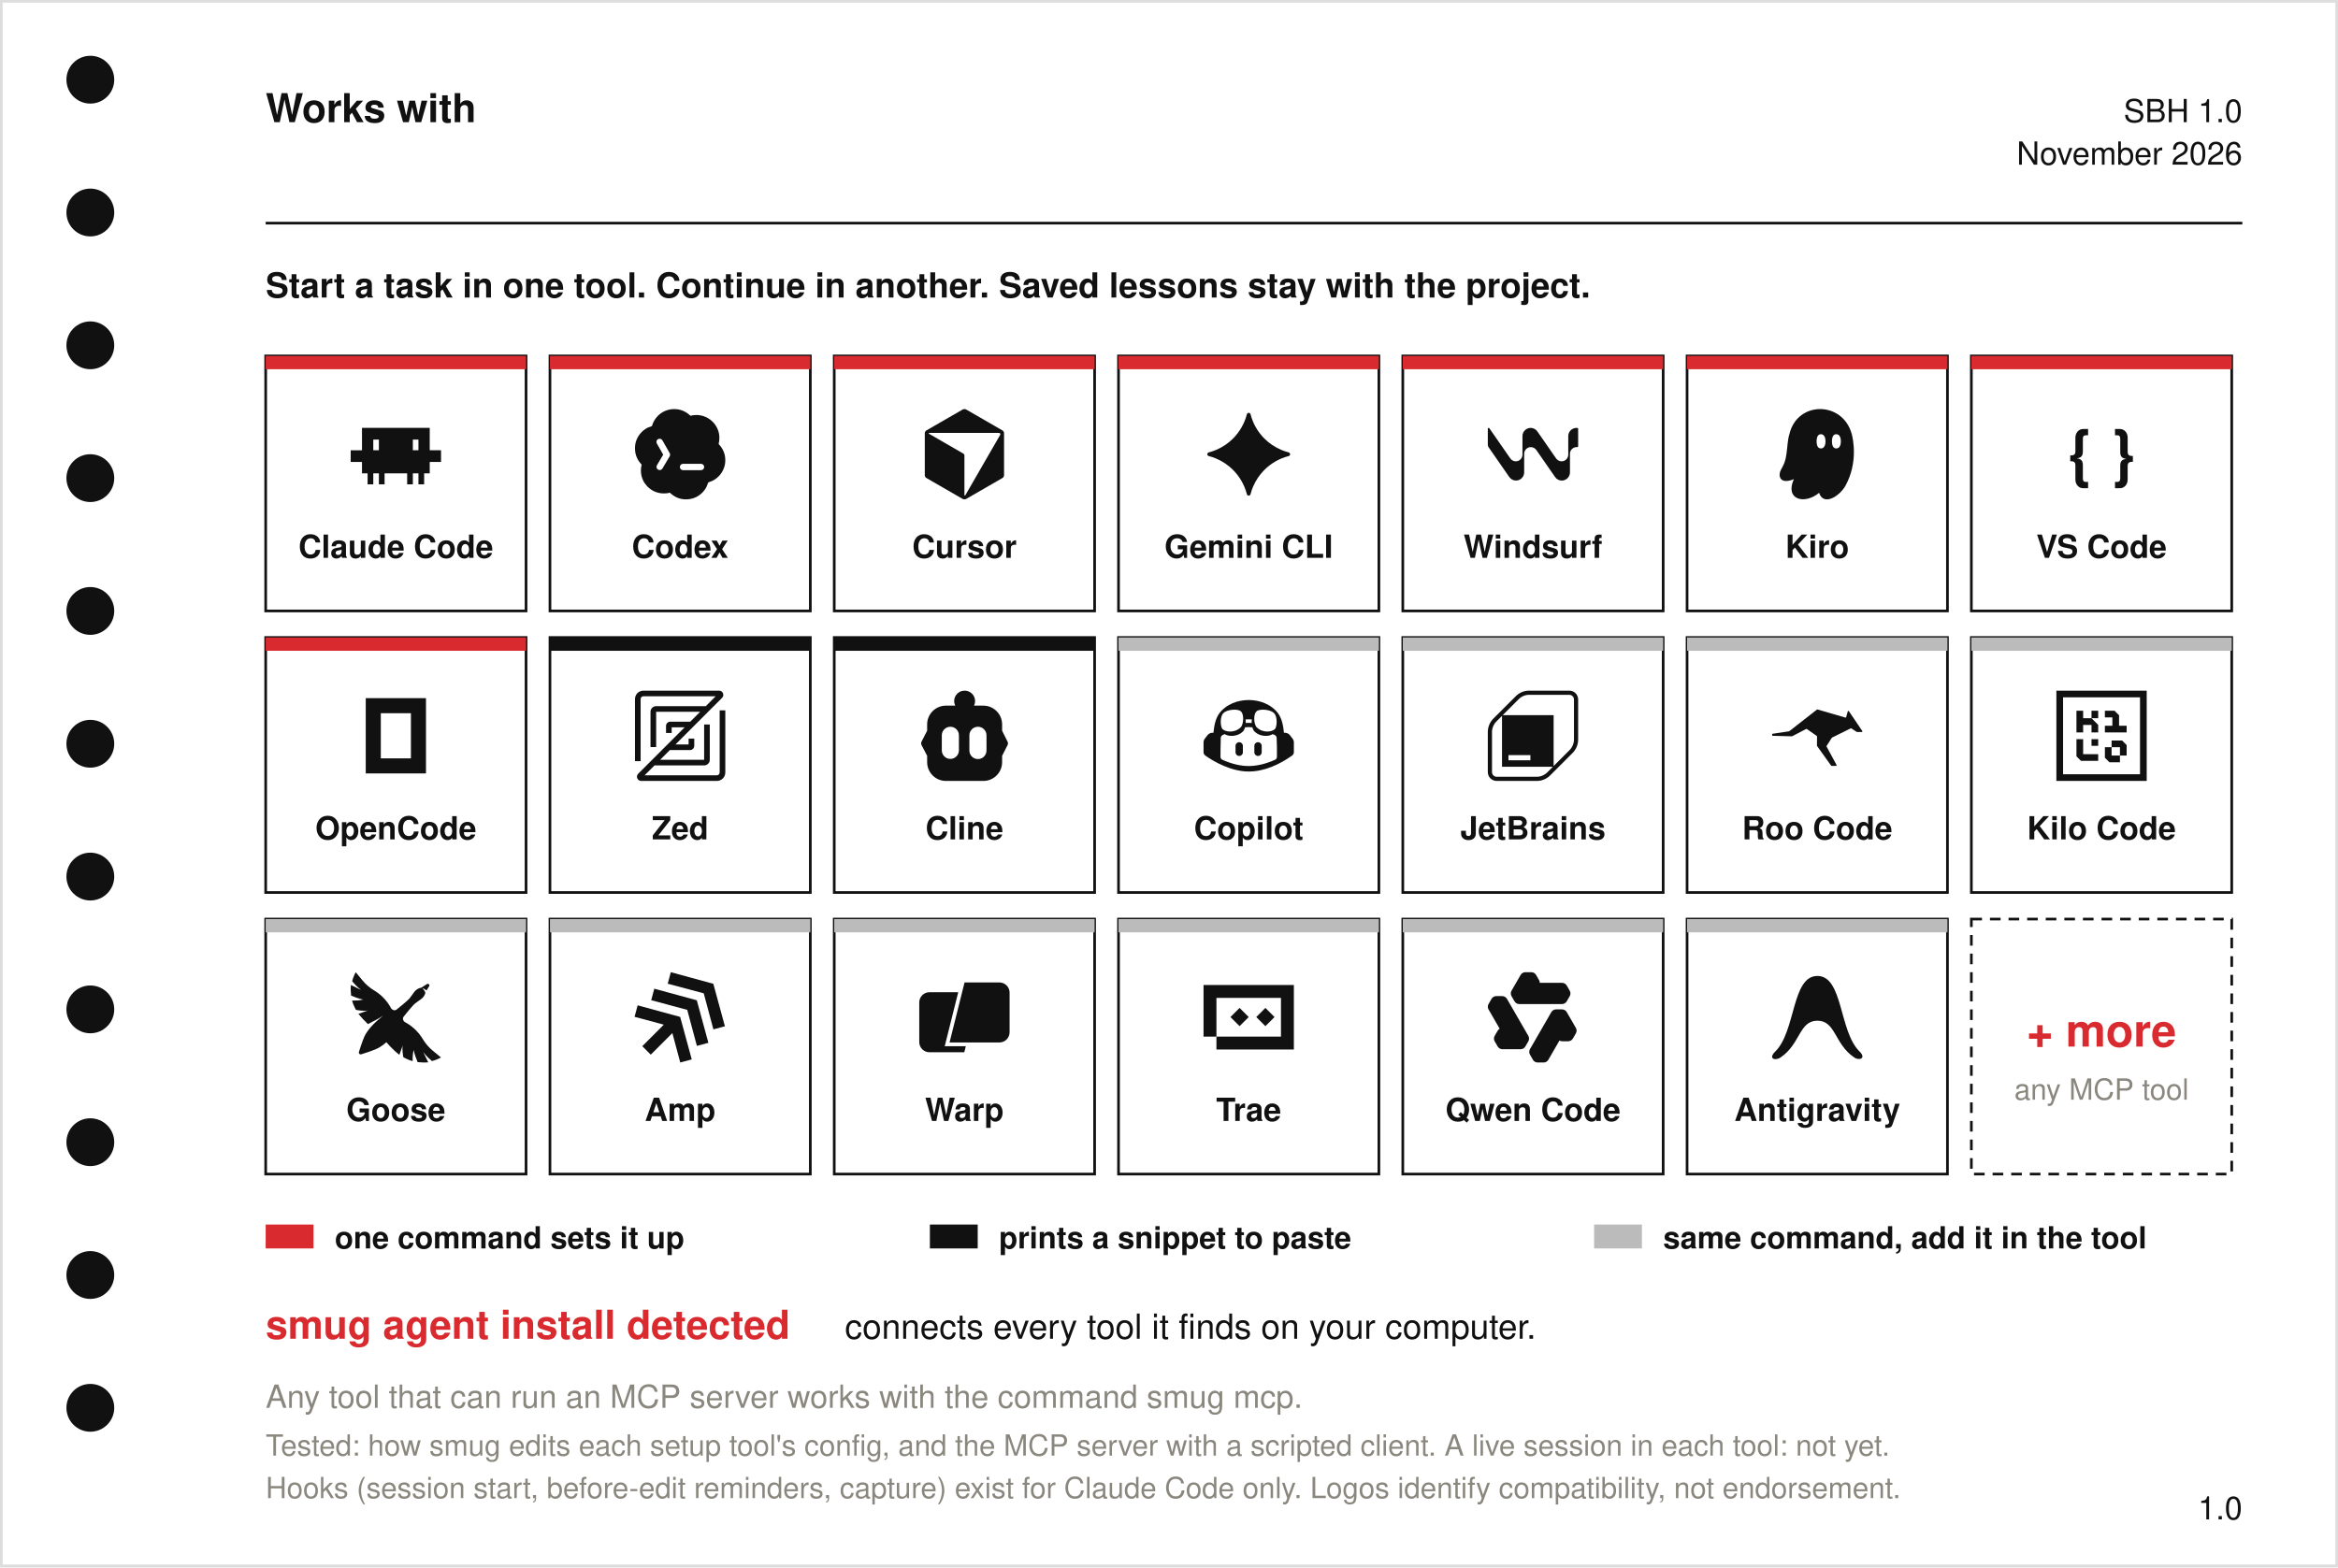
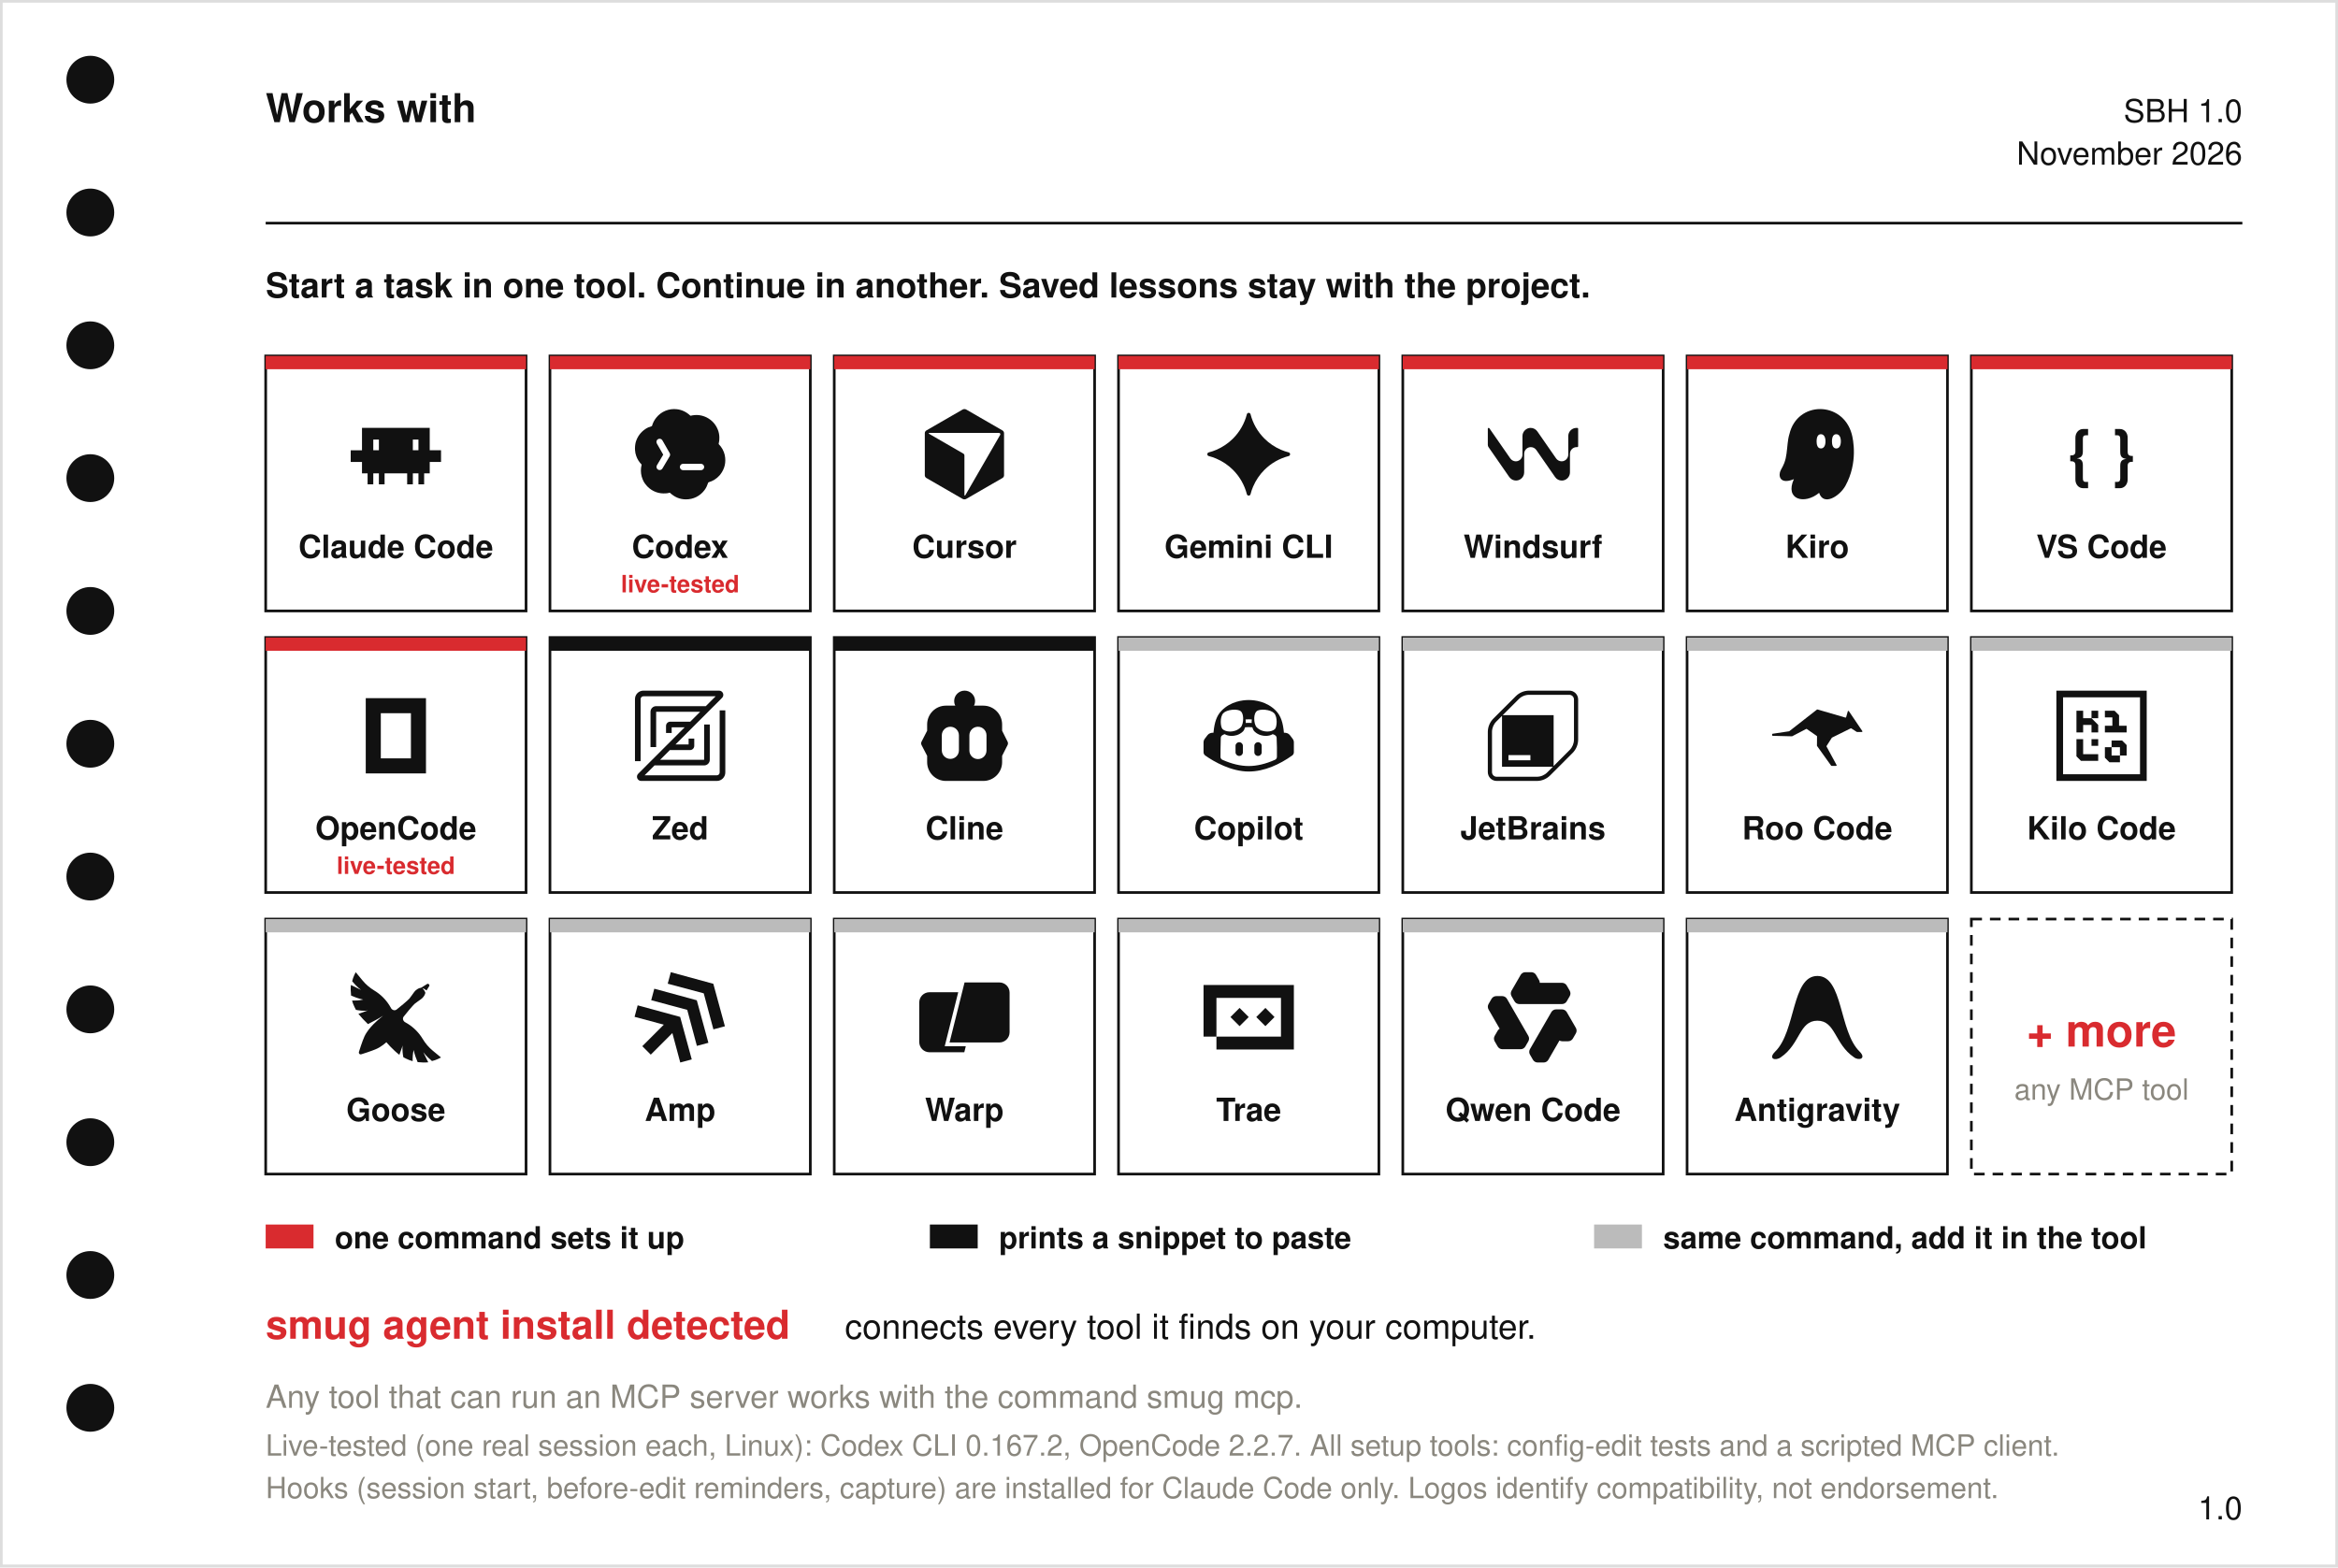
<svg xmlns="http://www.w3.org/2000/svg" viewBox="0 0 880 590" width="880" height="590" font-family="Helvetica Neue, Helvetica, Arial, sans-serif" role="img" aria-label="Works with">
  <rect width="880" height="590" fill="#FFFFFF" />
  <rect x=".5" y=".5" width="879" height="589" fill="none" stroke="#DDD" />
  <circle cx="34" cy="30" r="9" fill="#111111" />
  <circle cx="34" cy="80" r="9" fill="#111111" />
  <circle cx="34" cy="130" r="9" fill="#111111" />
  <circle cx="34" cy="180" r="9" fill="#111111" />
  <circle cx="34" cy="230" r="9" fill="#111111" />
  <circle cx="34" cy="280" r="9" fill="#111111" />
  <circle cx="34" cy="330" r="9" fill="#111111" />
  <circle cx="34" cy="380" r="9" fill="#111111" />
  <circle cx="34" cy="430" r="9" fill="#111111" />
  <circle cx="34" cy="480" r="9" fill="#111111" />
  <circle cx="34" cy="530" r="9" fill="#111111" />
  <text x="100" y="46" font-size="15" font-weight="700" fill="#111111" text-anchor="start">Works with</text>
  <text x="844" y="46" font-size="12" font-weight="300" fill="#111111" text-anchor="end">SBH 1.0</text>
  <text x="844" y="62" font-size="12" font-weight="300" fill="#111111" text-anchor="end">November 2026</text>
  <line x1="100" y1="84" x2="844" y2="84" stroke="#111111" stroke-width="1" />
  <text x="100" y="112" font-size="13" font-weight="700" fill="#111111" text-anchor="start">Start a task in one tool. Continue in another. Saved lessons stay with the project.</text>
  <rect x="100" y="134" width="98" height="96" fill="#FFFFFF" stroke="#111111" />
  <rect x="100" y="134" width="98" height="5" fill="#D92B2F" />
  <svg x="132.0" y="154" width="34" height="34" viewBox="0 0 24 24" fill="#111111">
    <path clip-rule="evenodd" d="M20.998 10.949H24v3.102h-3v3.028h-1.487V20H18v-2.921h-1.487V20H15v-2.921H9V20H7.488v-2.921H6V20H4.487v-2.921H3V14.05H0V10.95h3V5h17.998v5.949zM6 10.949h1.488V8.102H6v2.847zm10.51 0H18V8.102h-1.49v2.847z" />
  </svg>
  <text x="149.0" y="210" font-size="12" font-weight="700" fill="#111111" text-anchor="middle">Claude Code</text>
  <rect x="207" y="134" width="98" height="96" fill="#FFFFFF" stroke="#111111" />
  <rect x="207" y="134" width="98" height="5" fill="#D92B2F" />
  <svg x="239.0" y="154" width="34" height="34" viewBox="0 0 24 24" fill="#111111">
    <path clip-rule="evenodd" d="M8.086.457a6.105 6.105 0 013.046-.415c1.333.153 2.521.72 3.564 1.7a.117.117 0 00.107.029c1.408-.346 2.762-.224 4.061.366l.063.03.154.076c1.357.703 2.33 1.77 2.918 3.198.278.679.418 1.388.421 2.126a5.655 5.655 0 01-.18 1.631.167.167 0 00.04.155 5.982 5.982 0 011.578 2.891c.385 1.901-.01 3.615-1.183 5.14l-.182.22a6.063 6.063 0 01-2.934 1.851.162.162 0 00-.108.102c-.255.736-.511 1.364-.987 1.992-1.199 1.582-2.962 2.462-4.948 2.451-1.583-.008-2.986-.587-4.21-1.736a.145.145 0 00-.14-.032c-.518.167-1.04.191-1.604.185a5.924 5.924 0 01-2.595-.622 6.058 6.058 0 01-2.146-1.781c-.203-.269-.404-.522-.551-.821a7.74 7.74 0 01-.495-1.283 6.11 6.11 0 01-.017-3.064.166.166 0 00.008-.074.115.115 0 00-.037-.064 5.958 5.958 0 01-1.38-2.202 5.196 5.196 0 01-.333-1.589 6.915 6.915 0 01.188-2.132c.45-1.484 1.309-2.648 2.577-3.493.282-.188.55-.334.802-.438.286-.12.573-.22.861-.304a.129.129 0 00.087-.087A6.016 6.016 0 015.635 2.31C6.315 1.464 7.132.846 8.086.457zm-.804 7.85a.848.848 0 00-1.473.842l1.694 2.965-1.688 2.848a.849.849 0 001.46.864l1.94-3.272a.849.849 0 00.007-.854l-1.94-3.393zm5.446 6.24a.849.849 0 000 1.695h4.848a.849.849 0 000-1.696h-4.848z" />
  </svg>
  <text x="256.0" y="210" font-size="12" font-weight="700" fill="#111111" text-anchor="middle">Codex</text>
+   <text x="256.0" y="223" font-size="9" font-weight="700" fill="#D92B2F" text-anchor="middle">live-tested</text>
  <rect x="314" y="134" width="98" height="96" fill="#FFFFFF" stroke="#111111" />
  <rect x="314" y="134" width="98" height="5" fill="#D92B2F" />
  <svg x="346.0" y="154" width="34" height="34" viewBox="0 0 24 24" fill="#111111">
    <path d="M22.106 5.68L12.5.135a.998.998 0 00-.998 0L1.893 5.68a.84.84 0 00-.419.726v11.186c0 .3.16.577.42.727l9.607 5.547a.999.999 0 00.998 0l9.608-5.547a.84.84 0 00.42-.727V6.407a.84.84 0 00-.42-.726zm-.603 1.176L12.228 22.92c-.063.108-.228.064-.228-.061V12.34a.59.59 0 00-.295-.51l-9.11-5.26c-.107-.062-.063-.228.062-.228h18.55c.264 0 .428.286.296.514z" />
  </svg>
  <text x="363.0" y="210" font-size="12" font-weight="700" fill="#111111" text-anchor="middle">Cursor</text>
  <rect x="421" y="134" width="98" height="96" fill="#FFFFFF" stroke="#111111" />
  <rect x="421" y="134" width="98" height="5" fill="#D92B2F" />
  <svg x="453.0" y="154" width="34" height="34" viewBox="0 0 24 24" fill="#111111">
    <path d="M20.616 10.835a14.147 14.147 0 01-4.45-3.001 14.111 14.111 0 01-3.678-6.452.503.503 0 00-.975 0 14.134 14.134 0 01-3.679 6.452 14.155 14.155 0 01-4.45 3.001c-.65.28-1.318.505-2.002.678a.502.502 0 000 .975c.684.172 1.35.397 2.002.677a14.147 14.147 0 014.45 3.001 14.112 14.112 0 013.679 6.453.502.502 0 00.975 0c.172-.685.397-1.351.677-2.003a14.145 14.145 0 013.001-4.45 14.113 14.113 0 016.453-3.678.503.503 0 000-.975 13.245 13.245 0 01-2.003-.678z" />
  </svg>
  <text x="470.0" y="210" font-size="12" font-weight="700" fill="#111111" text-anchor="middle">Gemini CLI</text>
  <rect x="528" y="134" width="98" height="96" fill="#FFFFFF" stroke="#111111" />
  <rect x="528" y="134" width="98" height="5" fill="#D92B2F" />
  <svg x="560.0" y="154" width="34" height="34" viewBox="0 0 24 24" fill="#111111">
    <path clip-rule="evenodd" d="M23.78 5.004h-.228a2.187 2.187 0 00-2.18 2.196v4.912c0 .98-.804 1.775-1.76 1.775a1.818 1.818 0 01-1.472-.773L13.168 5.95a2.197 2.197 0 00-1.81-.95c-1.134 0-2.154.972-2.154 2.173v4.94c0 .98-.797 1.775-1.76 1.775-.57 0-1.136-.289-1.472-.773L.408 5.098C.282 4.918 0 5.007 0 5.228v4.284c0 .216.066.426.188.604l5.475 7.889c.324.466.8.812 1.351.938 1.377.316 2.645-.754 2.645-2.117V11.89c0-.98.787-1.775 1.76-1.775h.002c.586 0 1.135.288 1.472.773l4.972 7.163a2.15 2.15 0 001.81.95c1.158 0 2.151-.973 2.151-2.173v-4.939c0-.98.787-1.775 1.76-1.775h.194c.122 0 .22-.1.22-.222V5.225a.221.221 0 00-.22-.222z" />
  </svg>
  <text x="577.0" y="210" font-size="12" font-weight="700" fill="#111111" text-anchor="middle">Windsurf</text>
  <rect x="635" y="134" width="98" height="96" fill="#FFFFFF" stroke="#111111" />
  <rect x="635" y="134" width="98" height="5" fill="#D92B2F" />
  <svg x="667.0" y="154" width="34" height="34" viewBox="0 0 24 24" fill="#111111">
    <path d="M4.594 6.677C6.67-2.226 18.746-2.211 21.16 6.632c.353 1.297 1.725 7.582-1.673 13.747-1.545 2.797-5.841 5.49-6.99 1.883C8.6 25.477 3.315 24.1 5.789 18.609l-.318.143c-3.57 1.305-3.863-1.208-3.173-2.513.45-.84.727-1.335.937-1.897.353-.975.458-1.568.593-2.498.27-1.837.277-3.607.765-5.167zm8.37.01a.92.92 0 00-.81.428c-.217.323-.33.825-.33 1.462 0 .705.15 1.89 1.14 1.89h.008c.757 0 1.214-.705 1.214-1.89 0-.622-.127-1.125-.367-1.455a1.014 1.014 0 00-.855-.435zm4.08 0a.92.92 0 00-.81.428c-.217.323-.33.825-.33 1.462 0 .705.15 1.89 1.14 1.89h.008c.757 0 1.215-.705 1.215-1.89 0-.622-.128-1.125-.368-1.455a1.014 1.014 0 00-.855-.435z" />
  </svg>
  <text x="684.0" y="210" font-size="12" font-weight="700" fill="#111111" text-anchor="middle">Kiro</text>
  <rect x="742" y="134" width="98" height="96" fill="#FFFFFF" stroke="#111111" />
  <rect x="742" y="134" width="98" height="5" fill="#D92B2F" />
  <text x="791.0" y="179" font-size="24" font-weight="700" fill="#111111" text-anchor="middle">{ }</text>
  <text x="791.0" y="210" font-size="12" font-weight="700" fill="#111111" text-anchor="middle">VS Code</text>
  <rect x="100" y="240" width="98" height="96" fill="#FFFFFF" stroke="#111111" />
  <rect x="100" y="240" width="98" height="5" fill="#D92B2F" />
  <svg x="132.0" y="260" width="34" height="34" viewBox="0 0 24 24" fill="#111111">
    <path d="M16 6H8v12h8V6zm4 16H4V2h16v20z" />
  </svg>
  <text x="149.0" y="316" font-size="12" font-weight="700" fill="#111111" text-anchor="middle">OpenCode</text>
+   <text x="149.0" y="329" font-size="9" font-weight="700" fill="#D92B2F" text-anchor="middle">live-tested</text>
  <rect x="207" y="240" width="98" height="96" fill="#FFFFFF" stroke="#111111" />
  <rect x="207" y="240" width="98" height="5" fill="#111111" />
  <svg x="239.0" y="260" width="34" height="34" viewBox="0 0 24 24" fill="#111111">
    <path d="M2.25 1.5a.75.75 0 0 0-.75.75v16.5H0V2.25A2.25 2.25 0 0 1 2.25 0h20.095c1.002 0 1.504 1.212.795 1.92L10.764 14.298h3.486V12.75h1.5v1.922a1.125 1.125 0 0 1-1.125 1.125H9.264l-2.578 2.578h11.689V9h1.5v9.375a1.5 1.5 0 0 1-1.5 1.5H5.185L2.562 22.5H21.75a.75.75 0 0 0 .75-.75V5.25H24v16.5A2.25 2.25 0 0 1 21.75 24H1.655C.653 24 .151 22.788.86 22.08L13.19 9.75H9.75v1.5h-1.5V9.375A1.125 1.125 0 0 1 9.375 8.25h5.314l2.625-2.625H5.625V15h-1.5V5.625a1.5 1.5 0 0 1 1.5-1.5h13.19L21.438 1.5z" />
  </svg>
  <text x="256.0" y="316" font-size="12" font-weight="700" fill="#111111" text-anchor="middle">Zed</text>
  <rect x="314" y="240" width="98" height="96" fill="#FFFFFF" stroke="#111111" />
  <rect x="314" y="240" width="98" height="5" fill="#111111" />
  <svg x="346.0" y="260" width="34" height="34" viewBox="0 0 24 24" fill="#111111">
    <path d="M17.035 3.991c2.75 0 4.98 2.24 4.98 5.003v1.667l1.45 2.896a1.01 1.01 0 01-.002.909l-1.448 2.864v1.668c0 2.762-2.23 5.002-4.98 5.002H7.074c-2.751 0-4.98-2.24-4.98-5.002V17.33l-1.48-2.855a1.01 1.01 0 01-.003-.927l1.482-2.887V8.994c0-2.763 2.23-5.003 4.98-5.003h9.962zM8.265 9.6a2.274 2.274 0 00-2.274 2.274v4.042a2.274 2.274 0 004.547 0v-4.042A2.274 2.274 0 008.265 9.6zm7.326 0a2.274 2.274 0 00-2.274 2.274v4.042a2.274 2.274 0 104.548 0v-4.042A2.274 2.274 0 0015.59 9.6z" />
    <path d="M12.054 5.558a2.779 2.779 0 100-5.558 2.779 2.779 0 000 5.558z" />
  </svg>
  <text x="363.0" y="316" font-size="12" font-weight="700" fill="#111111" text-anchor="middle">Cline</text>
  <rect x="421" y="240" width="98" height="96" fill="#FFFFFF" stroke="#111111" />
  <rect x="421" y="240" width="98" height="5" fill="#BBB" />
  <svg x="453.0" y="260" width="34" height="34" viewBox="0 0 24 24" fill="#111111">
    <path d="M19.245 5.364c1.322 1.36 1.877 3.216 2.11 5.817.622 0 1.2.135 1.592.654l.73.964c.21.278.323.61.323.955v2.62c0 .339-.173.669-.453.868C20.239 19.602 16.157 21.5 12 21.5c-4.6 0-9.205-2.583-11.547-4.258-.28-.2-.452-.53-.453-.868v-2.62c0-.345.113-.679.321-.956l.73-.963c.392-.517.974-.654 1.593-.654l.029-.297c.25-2.446.81-4.213 2.082-5.52 2.461-2.54 5.71-2.851 7.146-2.864h.198c1.436.013 4.685.323 7.146 2.864zm-7.244 4.328c-.284 0-.613.016-.962.05-.123.447-.305.85-.57 1.108-1.05 1.023-2.316 1.18-2.994 1.18-.638 0-1.306-.13-1.851-.464-.516.165-1.012.403-1.044.996a65.882 65.882 0 00-.063 2.884l-.002.48c-.002.563-.005 1.126-.013 1.69.002.326.204.63.51.765 2.482 1.102 4.83 1.657 6.99 1.657 2.156 0 4.504-.555 6.985-1.657a.854.854 0 00.51-.766c.03-1.682.006-3.372-.076-5.053-.031-.596-.528-.83-1.046-.996-.546.333-1.212.464-1.85.464-.677 0-1.942-.157-2.993-1.18-.266-.258-.447-.661-.57-1.108-.32-.032-.64-.049-.96-.05zm-2.525 4.013c.539 0 .976.426.976.95v1.753c0 .525-.437.95-.976.95a.964.964 0 01-.976-.95v-1.752c0-.525.437-.951.976-.951zm5 0c.539 0 .976.426.976.95v1.753c0 .525-.437.95-.976.95a.964.964 0 01-.976-.95v-1.752c0-.525.437-.951.976-.951zM7.635 5.087c-1.05.102-1.935.438-2.385.906-.975 1.037-.765 3.668-.21 4.224.405.394 1.17.657 1.995.657h.09c.649-.013 1.785-.176 2.73-1.11.435-.41.705-1.433.675-2.47-.03-.834-.27-1.52-.63-1.813-.39-.336-1.275-.482-2.265-.394zm6.465.394c-.36.292-.6.98-.63 1.813-.03 1.037.24 2.06.675 2.47.968.957 2.136 1.104 2.776 1.11h.044c.825 0 1.59-.263 1.995-.657.555-.556.765-3.187-.21-4.224-.45-.468-1.335-.804-2.385-.906-.99-.088-1.875.058-2.265.394zM12 7.615c-.24 0-.525.015-.84.044.03.16.045.336.06.526l-.001.159a2.94 2.94 0 01-.014.25c.225-.022.425-.027.612-.028h.366c.187 0 .387.006.612.028-.015-.146-.015-.277-.015-.409.015-.19.03-.365.06-.526a9.29 9.29 0 00-.84-.044z" />
  </svg>
  <text x="470.0" y="316" font-size="12" font-weight="700" fill="#111111" text-anchor="middle">Copilot</text>
  <rect x="528" y="240" width="98" height="96" fill="#FFFFFF" stroke="#111111" />
  <rect x="528" y="240" width="98" height="5" fill="#BBB" />
  <svg x="560.0" y="260" width="34" height="34" viewBox="0 0 24 24" fill="#111111">
    <path d="M2.345 23.997A2.347 2.347 0 0 1 0 21.652V10.988C0 9.665.535 8.37 1.473 7.433l5.965-5.961A5.01 5.01 0 0 1 10.989 0h10.666A2.347 2.347 0 0 1 24 2.345v10.664a5.056 5.056 0 0 1-1.473 3.554l-5.965 5.965A5.017 5.017 0 0 1 13.007 24v-.003H2.345Zm8.969-6.854H5.486v1.371h5.828v-1.371ZM3.963 6.514h13.523v13.519l4.257-4.257a3.936 3.936 0 0 0 1.146-2.767V2.345c0-.678-.552-1.234-1.234-1.234H10.989a3.897 3.897 0 0 0-2.767 1.145L3.963 6.514Zm-.192.192L2.256 8.22a3.944 3.944 0 0 0-1.145 2.768v10.664c0 .678.552 1.234 1.234 1.234h10.666a3.9 3.9 0 0 0 2.767-1.146l1.512-1.511H3.771V6.706Z" />
  </svg>
  <text x="577.0" y="316" font-size="12" font-weight="700" fill="#111111" text-anchor="middle">JetBrains</text>
  <rect x="635" y="240" width="98" height="96" fill="#FFFFFF" stroke="#111111" />
  <rect x="635" y="240" width="98" height="5" fill="#BBB" />
  <svg x="667.0" y="260" width="34" height="34" viewBox="0 0 24 24" fill="#111111">
    <path d="M20.113 5.5l-.442 1.557a.157.157 0 01-.196.106l-7.414-2.157a.16.16 0 00-.143.028l-7.342 5.74a.159.159 0 01-.074.032l-4.37.656a.154.154 0 00-.132.162l.02.245c.005.078.071.14.152.141l5.074.128.058.002 3.75-1.953a.16.16 0 01.164.01l2.657 1.847a.152.152 0 01.066.125l-.023 2.45c0 .032.01.063.028.089l3.737 5.227c.03.04.077.065.129.065h1.182a.153.153 0 00.14-.224l-2.664-4.919a.15.15 0 01.005-.152l1.389-2.169a.156.156 0 01.062-.055l4.965-2.456a.16.16 0 01.158.01l1.418.921a.16.16 0 00.087.026h1.289c.125 0 .2-.136.13-.237l-3.578-5.29c-.074-.109-.246-.082-.282.044z" />
  </svg>
  <text x="684.0" y="316" font-size="12" font-weight="700" fill="#111111" text-anchor="middle">Roo Code</text>
  <rect x="742" y="240" width="98" height="96" fill="#FFFFFF" stroke="#111111" />
  <rect x="742" y="240" width="98" height="5" fill="#BBB" />
  <svg x="774.0" y="260" width="34" height="34" viewBox="0 0 24 24" fill="#111111">
    <path d="M0 0v24h24V0H0zm22.222 22.222H1.778V1.778h20.444v20.444zm-7.555-4.964h2.222v1.778h-2.794L12.89 17.83v-2.794h1.778v2.222zm4 0h-1.778v-2.222h-2.222v-1.778h2.793l1.207 1.207v2.793zm-7.556-2.591H9.333v-1.778h1.778v1.778zm-5.778-1.778h1.778v4h4v1.778H6.54L5.333 17.46V12.89zm13.334-3.556v1.778h-5.778V9.333h1.987V7.111h-1.987V5.333h2.558l1.206 1.207v2.793h2.014zm-11.556-2h2.222l1.778 1.778v2H9.333v-2H7.111v2H5.333V5.333h1.778v2zm4 0H9.333v-2h1.778v2z" />
  </svg>
  <text x="791.0" y="316" font-size="12" font-weight="700" fill="#111111" text-anchor="middle">Kilo Code</text>
  <rect x="100" y="346" width="98" height="96" fill="#FFFFFF" stroke="#111111" />
  <rect x="100" y="346" width="98" height="5" fill="#BBB" />
  <svg x="132.0" y="366" width="34" height="34" viewBox="0 0 24 24" fill="#111111">
    <path d="M21.595 23.61c1.167-.254 2.405-.944 2.405-.944l-2.167-1.784a12.124 12.124 0 01-2.695-3.131 12.127 12.127 0 00-3.97-4.049l-.794-.462a1.115 1.115 0 01-.488-.815.844.844 0 01.154-.575c.413-.582 2.548-3.115 2.94-3.44.503-.416 1.065-.762 1.586-1.159.074-.056.148-.112.221-.17.003-.002.007-.004.009-.007.167-.131.325-.272.45-.438.453-.524.563-.988.59-1.193-.061-.197-.244-.639-.753-1.148.319.02.705.272 1.056.569.235-.376.481-.773.727-1.171.165-.266-.08-.465-.086-.471h-.001V3.22c-.007-.007-.206-.25-.471-.086-.567.35-1.134.702-1.639 1.021 0 0-.597-.012-1.305.599a2.464 2.464 0 00-.438.45l-.007.009c-.058.072-.114.147-.17.221-.397.521-.743 1.083-1.16 1.587-.323.391-2.857 2.526-3.44 2.94a.842.842 0 01-.574.153 1.115 1.115 0 01-.815-.488l-.462-.794a12.123 12.123 0 00-4.049-3.97 12.133 12.133 0 01-3.13-2.695L1.332 0S.643 1.238.39 2.405c.352.428 1.27 1.49 2.34 2.302C1.58 4.167.73 3.75.06 3.4c-.103.765-.063 1.92.043 2.816.726.317 1.961.806 3.219 1.066-1.006.236-2.11.278-2.961.262.15.554.358 1.119.64 1.688.119.263.25.52.39.77.452.125 2.222.383 3.164.171l-2.51.897a27.776 27.776 0 002.544 2.726c2.031-1.092 2.494-1.241 4.018-2.238-2.467 2.008-3.108 2.828-3.8 3.67l-.483.678c-.25.351-.469.725-.65 1.117-.61 1.31-1.47 4.1-1.47 4.1-.154.486.202.842.674.674 0 0 2.79-.861 4.1-1.47.392-.182.766-.4 1.118-.65l.677-.483c.227-.187.453-.37.701-.586 0 0 1.705 2.02 3.458 3.349l.896-2.511c-.211.942.046 2.712.17 3.163.252.142.509.272.772.392.569.28 1.134.49 1.688.64-.016-.853.026-1.956.261-2.962.26 1.258.75 2.493 1.067 3.219.895.106 2.051.146 2.816.043a73.87 73.87 0 01-1.308-2.67c.811 1.07 1.874 1.988 2.302 2.34h-.001z" />
  </svg>
  <text x="149.0" y="422" font-size="12" font-weight="700" fill="#111111" text-anchor="middle">Goose</text>
  <rect x="207" y="346" width="98" height="96" fill="#FFFFFF" stroke="#111111" />
  <rect x="207" y="346" width="98" height="5" fill="#BBB" />
  <svg x="239.0" y="366" width="34" height="34" viewBox="0 0 24 24" fill="#111111">
    <path d="M15.087 23.18L12.03 24l-2.097-7.823-5.738 5.738-2.251-2.251 5.718-5.719-7.769-2.082.82-3.057 11.294 3.08 3.08 11.295z" />
    <path d="M19.505 18.762l-3.057.82-2.564-9.573-9.572-2.564.819-3.057 11.295 3.079 3.08 11.295z" />
    <path d="M23.893 14.374l-3.057.82-2.565-9.572L8.7 3.057 9.52 0l11.295 3.08 3.079 11.294z" />
  </svg>
  <text x="256.0" y="422" font-size="12" font-weight="700" fill="#111111" text-anchor="middle">Amp</text>
  <rect x="314" y="346" width="98" height="96" fill="#FFFFFF" stroke="#111111" />
  <rect x="314" y="346" width="98" height="5" fill="#BBB" />
  <svg x="346.0" y="366" width="34" height="34" viewBox="0 0 24 24" fill="#111111">
    <path d="M12.035 2.723h9.253A2.712 2.712 0 0 1 24 5.435v10.529a2.712 2.712 0 0 1-2.712 2.713H8.047Zm-1.681 2.6L6.766 19.677h5.598l-.399 1.6H2.712A2.712 2.712 0 0 1 0 18.565V8.036a2.712 2.712 0 0 1 2.712-2.712Z" />
  </svg>
  <text x="363.0" y="422" font-size="12" font-weight="700" fill="#111111" text-anchor="middle">Warp</text>
  <rect x="421" y="346" width="98" height="96" fill="#FFFFFF" stroke="#111111" />
  <rect x="421" y="346" width="98" height="5" fill="#BBB" />
  <svg x="453.0" y="366" width="34" height="34" viewBox="0 0 24 24" fill="#111111">
    <path d="M24 20.541H3.428v-3.426H0V3.4h24V20.54zM3.428 17.115h17.144V6.827H3.428v10.288zm8.573-5.196l-2.425 2.424-2.424-2.424 2.424-2.424 2.425 2.424zm6.857-.001l-2.424 2.423-2.425-2.423 2.425-2.425 2.424 2.425z" />
  </svg>
  <text x="470.0" y="422" font-size="12" font-weight="700" fill="#111111" text-anchor="middle">Trae</text>
  <rect x="528" y="346" width="98" height="96" fill="#FFFFFF" stroke="#111111" />
  <rect x="528" y="346" width="98" height="5" fill="#BBB" />
  <svg x="560.0" y="366" width="34" height="34" viewBox="0 0 24 24" fill="#111111">
    <path d="M19.713 2.825h-5.907c0-.251-.066-.503-.196-.728L12.819.728A1.46 1.46 0 0 0 11.559 0h-1.58c-.52 0-1 .275-1.26.728l-2.42 4.19a1.45 1.45 0 0 0 0 1.453l.791 1.37c.26.448.74.727 1.26.727h11.36c.52 0 1-.275 1.26-.728l.79-1.37a1.45 1.45 0 0 0 0-1.451l-.79-1.37a1.46 1.46 0 0 0-1.26-.728zM.195 9.905l2.951 5.115a1.46 1.46 0 0 0-.531.531l-.791 1.37a1.45 1.45 0 0 0 0 1.452l.79 1.37c.26.448.74.727 1.26.727h4.84c.52 0 1-.275 1.26-.728l.79-1.37a1.45 1.45 0 0 0 0-1.451L5.086 7.083a1.46 1.46 0 0 0-1.26-.728h-1.58c-.52 0-1 .276-1.26.728l-.79 1.37a1.45 1.45 0 0 0 0 1.452m15.888 13.367 2.951-5.115c.217.125.469.196.728.196h1.582c.52 0 1-.275 1.26-.728l.79-1.37a1.45 1.45 0 0 0 0-1.451l-2.42-4.191a1.46 1.46 0 0 0-1.259-.728h-1.582c-.52 0-1 .276-1.259.728l-5.678 9.838a1.45 1.45 0 0 0 0 1.452l.79 1.37c.26.448.74.727 1.26.727h1.582c.52 0 1-.275 1.26-.728z" />
  </svg>
  <text x="577.0" y="422" font-size="12" font-weight="700" fill="#111111" text-anchor="middle">Qwen Code</text>
  <rect x="635" y="346" width="98" height="96" fill="#FFFFFF" stroke="#111111" />
  <rect x="635" y="346" width="98" height="5" fill="#BBB" />
  <svg x="667.0" y="366" width="34" height="34" viewBox="0 0 24 24" fill="#111111">
    <path d="M21.751 22.607c1.34 1.005 3.35.335 1.508-1.508C17.73 15.74 18.904 1 12.037 1 5.17 1 6.342 15.74.815 21.1c-2.01 2.009.167 2.511 1.507 1.506 5.192-3.517 4.857-9.714 9.715-9.714 4.857 0 4.522 6.197 9.714 9.715z" />
  </svg>
  <text x="684.0" y="422" font-size="12" font-weight="700" fill="#111111" text-anchor="middle">Antigravity</text>
  <rect x="742" y="346" width="98" height="96" fill="#FFFFFF" stroke="#111111" stroke-dasharray="4 3" />
  <text x="791.0" y="394" font-size="17" font-weight="700" fill="#D92B2F" text-anchor="middle">+ more</text>
  <text x="791.0" y="414" font-size="11" font-weight="300" fill="#8A877E" text-anchor="middle">any MCP tool</text>
  <rect x="100" y="461" width="18" height="9" fill="#D92B2F" />
  <text x="126" y="470" font-size="11.5" font-weight="700" fill="#111111" text-anchor="start">one command sets it up</text>
  <rect x="350" y="461" width="18" height="9" fill="#111111" />
  <text x="376" y="470" font-size="11.5" font-weight="700" fill="#111111" text-anchor="start">prints a snippet to paste</text>
  <rect x="600" y="461" width="18" height="9" fill="#BBB" />
  <text x="626" y="470" font-size="11.5" font-weight="700" fill="#111111" text-anchor="start">same command, add it in the tool</text>
  <text x="100" y="504" font-size="15" font-weight="700" fill="#D92B2F" text-anchor="start">smug agent install detected</text>
  <text x="318" y="504" font-size="13" font-weight="300" fill="#111111" text-anchor="start">connects every tool it finds on your computer.</text>
  <text x="100" y="530" font-size="12" font-weight="300" fill="#8A877E" text-anchor="start">Any tool that can run an MCP server works with the command  smug mcp.</text>
-   <text x="100" y="548" font-size="11" font-weight="300" fill="#8A877E" text-anchor="start">Tested: how smug edits each setup tool's config, and the MCP server with a scripted client. A live session in each tool: not yet.</text>
-   <text x="100" y="564" font-size="11" font-weight="300" fill="#8A877E" text-anchor="start">Hooks (session start, before-edit reminders, capture) exist for Claude Code only. Logos identify compatibility, not endorsement.</text>
+   <text x="100" y="548" font-size="11" font-weight="300" fill="#8A877E" text-anchor="start">Live-tested (one real session each, Linux): Codex CLI 0.167.2, OpenCode 2.2.7. All setup tools: config-edit tests and a scripted MCP client.</text>
+   <text x="100" y="564" font-size="11" font-weight="300" fill="#8A877E" text-anchor="start">Hooks (session start, before-edit reminders, capture) are installed for Claude Code only. Logos identify compatibility, not endorsement.</text>
  <text x="844" y="572" font-size="12" font-weight="300" fill="#111111" text-anchor="end">1.0</text>
</svg>
